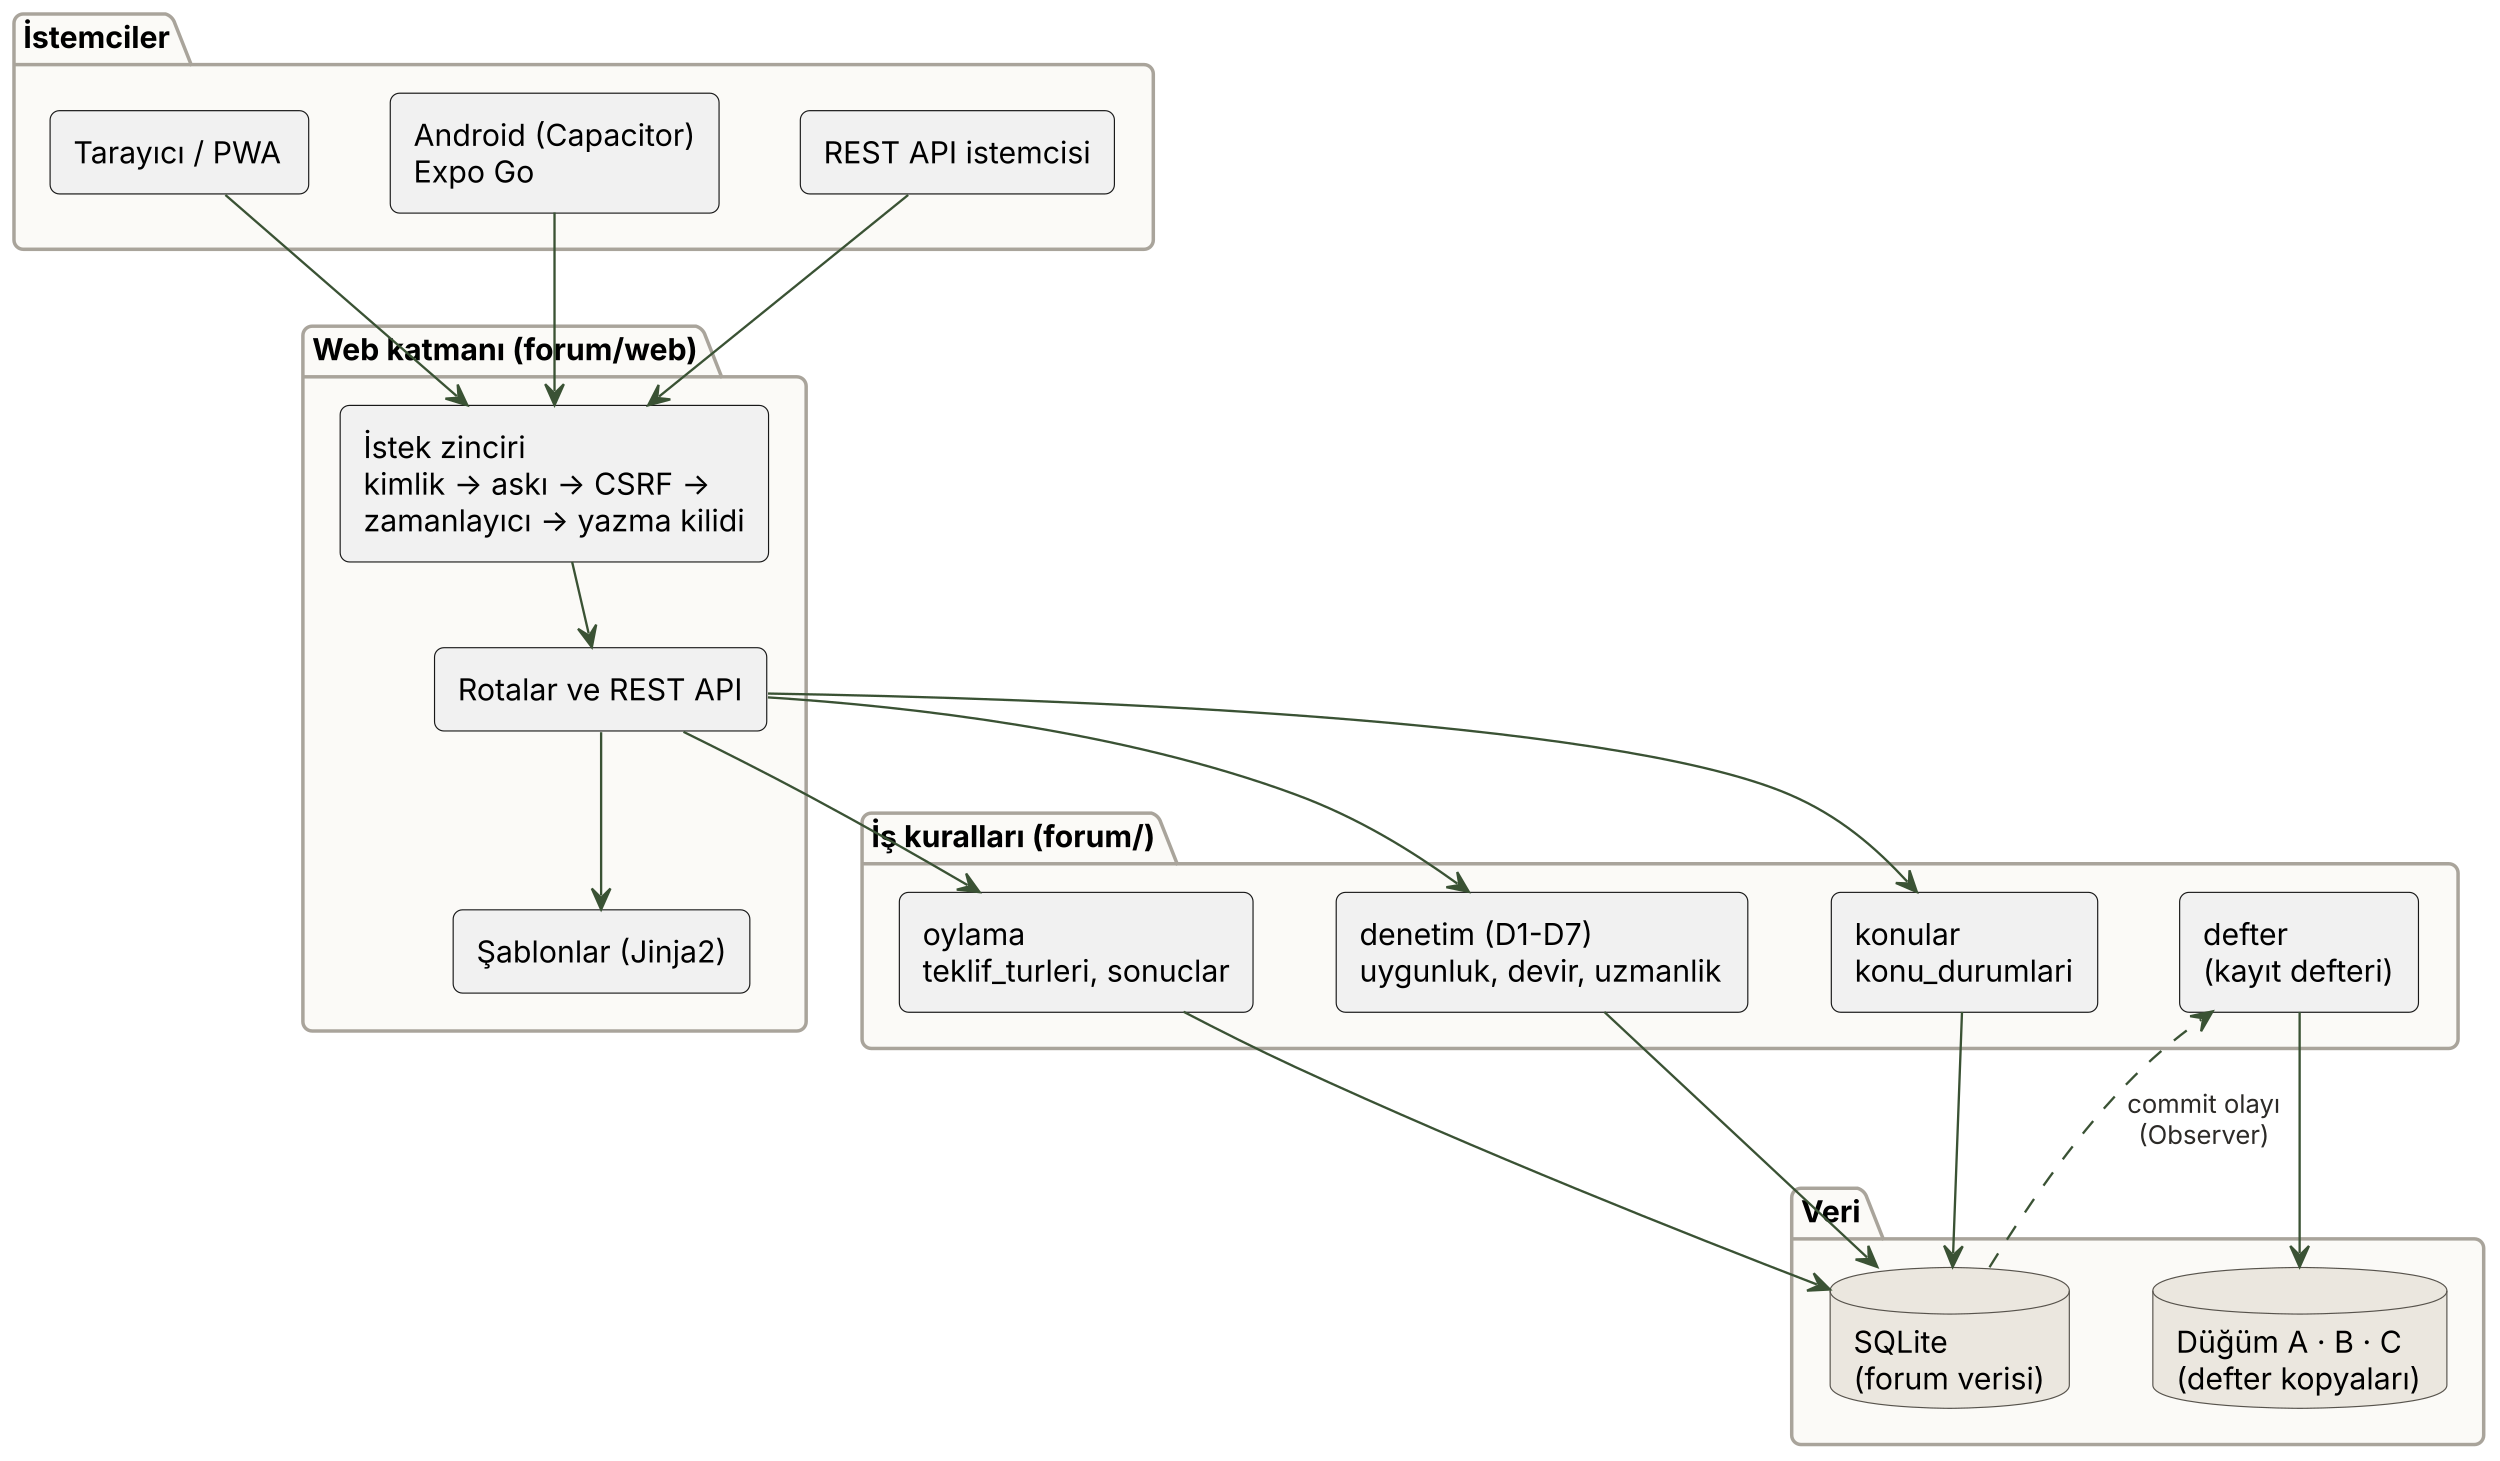
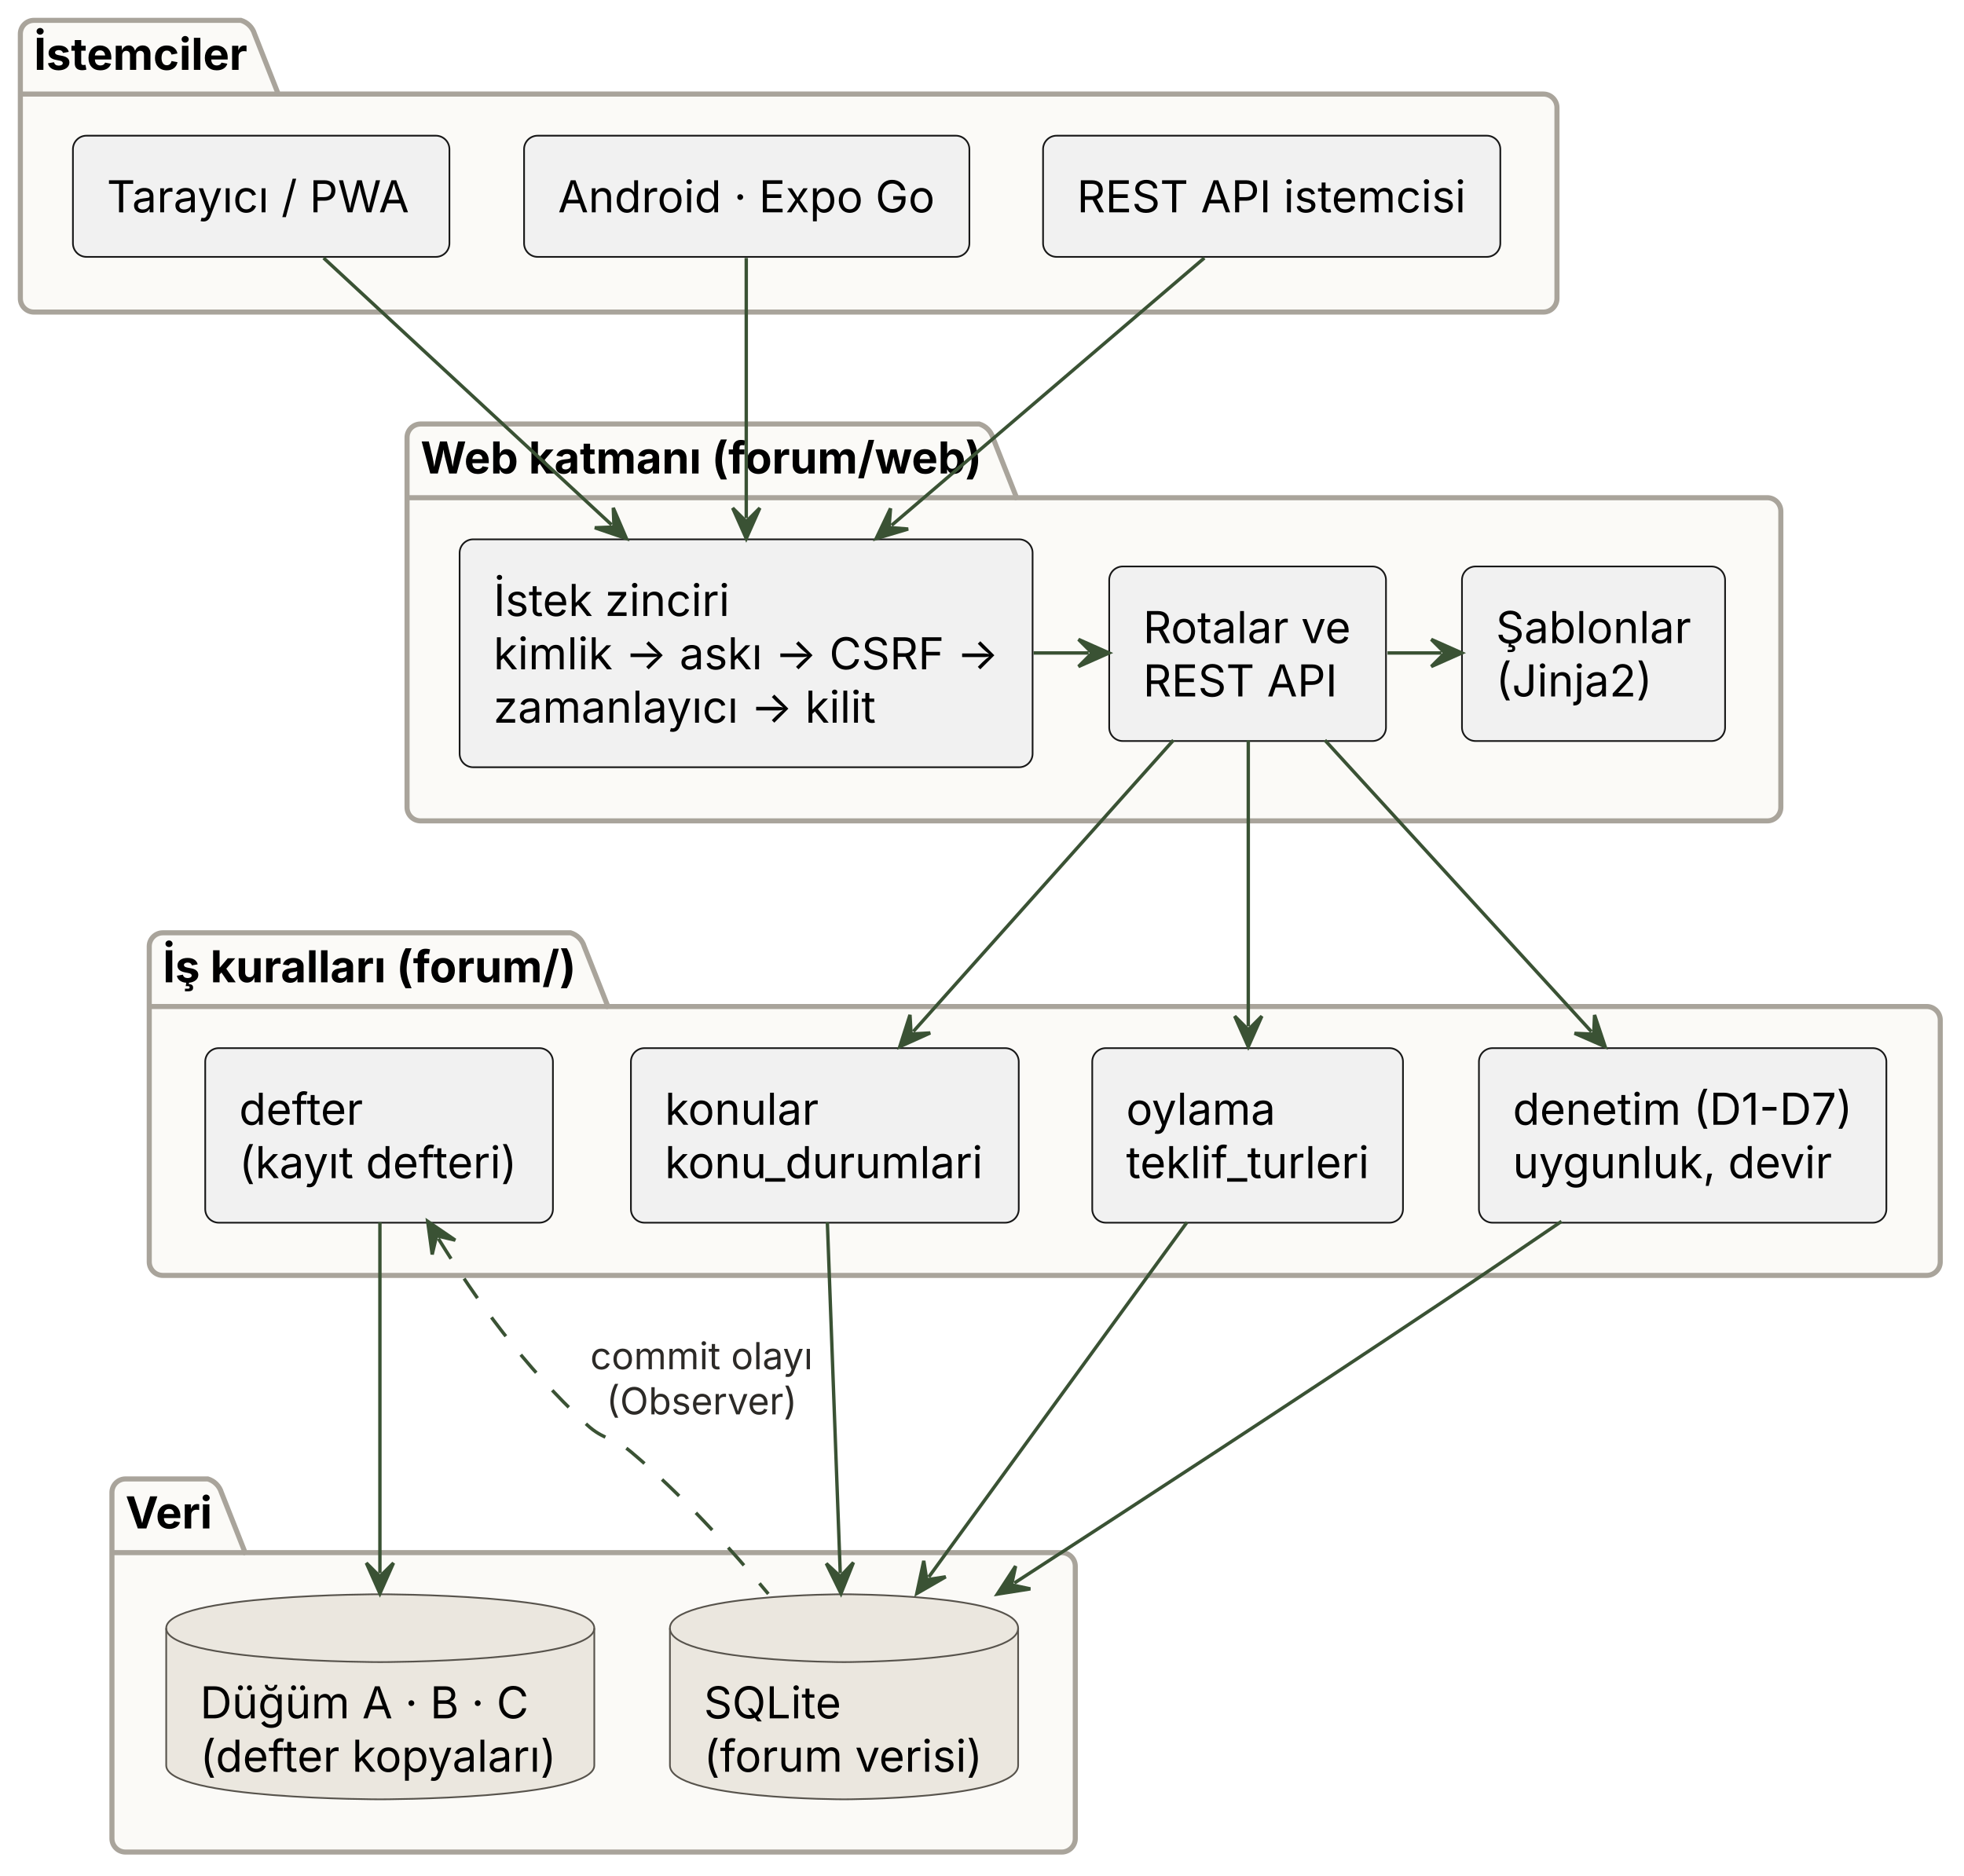
- <svg xmlns="http://www.w3.org/2000/svg" contentStyleType="text/css" data-diagram-type="DESCRIPTION" height="627px" preserveAspectRatio="none" style="width:1073px;height:627px;background:#FFFFFF;" version="1.1" viewBox="0 0 1073 627" width="1073px" zoomAndPan="magnify">
+ <svg xmlns="http://www.w3.org/2000/svg" contentStyleType="text/css" data-diagram-type="DESCRIPTION" height="553px" preserveAspectRatio="none" style="width:579px;height:553px;background:#FFFFFF;" version="1.1" viewBox="0 0 579 553" width="579px" zoomAndPan="magnify">
  <defs />
  <g>
-     <g class="cluster" data-entity=".stemciler" data-source-line="5" data-uid="ent0002" id="cluster_.stemciler">
-       <path d="M10,6 L71.032,6 A6,6 0 0 1 75.032,10 L82.032,27.73 L491,27.73 A4,4 0 0 1 495,31.73 L495,103 A4,4 0 0 1 491,107 L10,107 A4,4 0 0 1 6,103 L6,10 A4,4 0 0 1 10,6" fill="#FBFAF7" style="stroke:#A9A49B;stroke-width:1.5;" />
+     <g class="cluster" data-entity=".stemciler" data-source-line="6" data-uid="ent0002" id="cluster_.stemciler">
+       <path d="M10,6 L71.032,6 A6,6 0 0 1 75.032,10 L82.032,27.73 L455,27.73 A4,4 0 0 1 459,31.73 L459,88 A4,4 0 0 1 455,92 L10,92 A4,4 0 0 1 6,88 L6,10 A4,4 0 0 1 10,6" fill="#FBFAF7" style="stroke:#A9A49B;stroke-width:1.5;" />
      <line style="stroke:#A9A49B;stroke-width:1.5;" x1="6" x2="82.032" y1="27.73" y2="27.73" />
      <text fill="#000000" font-family="Inter" font-size="13" font-weight="bold" lengthAdjust="spacing" textLength="63.032" x="10" y="20.594">İstemciler</text>
    </g>
-     <g class="cluster" data-entity="Web katman. .forum.web." data-source-line="10" data-uid="ent0006" id="cluster_Web katman. .forum.web.">
-       <path d="M134,140 L298.696,140 A6,6 0 0 1 302.696,144 L309.696,161.73 L342,161.73 A4,4 0 0 1 346,165.73 L346,438.5 A4,4 0 0 1 342,442.5 L134,442.5 A4,4 0 0 1 130,438.5 L130,144 A4,4 0 0 1 134,140" fill="#FBFAF7" style="stroke:#A9A49B;stroke-width:1.5;" />
-       <line style="stroke:#A9A49B;stroke-width:1.5;" x1="130" x2="309.696" y1="161.73" y2="161.73" />
-       <text fill="#000000" font-family="Inter" font-size="13" font-weight="bold" lengthAdjust="spacing" textLength="166.696" x="134" y="154.594">Web katmanı (forum/web)</text>
+     <g class="cluster" data-entity="Web katman. .forum.web." data-source-line="11" data-uid="ent0006" id="cluster_Web katman. .forum.web.">
+       <path d="M124,125 L288.696,125 A6,6 0 0 1 292.696,129 L299.696,146.73 L521,146.73 A4,4 0 0 1 525,150.73 L525,238 A4,4 0 0 1 521,242 L124,242 A4,4 0 0 1 120,238 L120,129 A4,4 0 0 1 124,125" fill="#FBFAF7" style="stroke:#A9A49B;stroke-width:1.5;" />
+       <line style="stroke:#A9A49B;stroke-width:1.5;" x1="120" x2="299.696" y1="146.73" y2="146.73" />
+       <text fill="#000000" font-family="Inter" font-size="13" font-weight="bold" lengthAdjust="spacing" textLength="166.696" x="124" y="139.594">Web katmanı (forum/web)</text>
    </g>
-     <g class="cluster" data-entity=".. kurallar. .forum.." data-source-line="15" data-uid="ent0010" id="cluster_.. kurallar. .forum..">
-       <path d="M374,349 L494.218,349 A6,6 0 0 1 498.218,353 L505.218,370.729 L1051,370.729 A4,4 0 0 1 1055,374.729 L1055,446 A4,4 0 0 1 1051,450 L374,450 A4,4 0 0 1 370,446 L370,353 A4,4 0 0 1 374,349" fill="#FBFAF7" style="stroke:#A9A49B;stroke-width:1.5;" />
-       <line style="stroke:#A9A49B;stroke-width:1.5;" x1="370" x2="505.218" y1="370.729" y2="370.729" />
-       <text fill="#000000" font-family="Inter" font-size="13" font-weight="bold" lengthAdjust="spacing" textLength="122.218" x="374" y="363.594">İş kuralları (forum/)</text>
+     <g class="cluster" data-entity=".. kurallar. .forum.." data-source-line="16" data-uid="ent0010" id="cluster_.. kurallar. .forum..">
+       <path d="M48,275 L168.218,275 A6,6 0 0 1 172.218,279 L179.218,296.729 L568,296.729 A4,4 0 0 1 572,300.729 L572,372 A4,4 0 0 1 568,376 L48,376 A4,4 0 0 1 44,372 L44,279 A4,4 0 0 1 48,275" fill="#FBFAF7" style="stroke:#A9A49B;stroke-width:1.5;" />
+       <line style="stroke:#A9A49B;stroke-width:1.5;" x1="44" x2="179.218" y1="296.729" y2="296.729" />
+       <text fill="#000000" font-family="Inter" font-size="13" font-weight="bold" lengthAdjust="spacing" textLength="122.218" x="48" y="289.594">İş kuralları (forum/)</text>
    </g>
-     <g class="cluster" data-entity="Veri" data-source-line="21" data-uid="ent0015" id="cluster_Veri">
-       <path d="M773,510 L797.267,510 A6,6 0 0 1 801.267,514 L808.267,531.73 L1062,531.73 A4,4 0 0 1 1066,535.73 L1066,616 A4,4 0 0 1 1062,620 L773,620 A4,4 0 0 1 769,616 L769,514 A4,4 0 0 1 773,510" fill="#FBFAF7" style="stroke:#A9A49B;stroke-width:1.5;" />
-       <line style="stroke:#A9A49B;stroke-width:1.5;" x1="769" x2="808.267" y1="531.73" y2="531.73" />
-       <text fill="#000000" font-family="Inter" font-size="13" font-weight="bold" lengthAdjust="spacing" textLength="26.267" x="773" y="524.594">Veri</text>
+     <g class="cluster" data-entity="Veri" data-source-line="22" data-uid="ent0015" id="cluster_Veri">
+       <path d="M37,436 L61.267,436 A6,6 0 0 1 65.267,440 L72.267,457.729 L313,457.729 A4,4 0 0 1 317,461.729 L317,542 A4,4 0 0 1 313,546 L37,546 A4,4 0 0 1 33,542 L33,440 A4,4 0 0 1 37,436" fill="#FBFAF7" style="stroke:#A9A49B;stroke-width:1.5;" />
+       <line style="stroke:#A9A49B;stroke-width:1.5;" x1="33" x2="72.267" y1="457.729" y2="457.729" />
+       <text fill="#000000" font-family="Inter" font-size="13" font-weight="bold" lengthAdjust="spacing" textLength="26.267" x="37" y="450.594">Veri</text>
    </g>
-     <g class="entity" data-entity="C1" data-source-line="6" data-uid="ent0003" id="entity_C1">
-       <rect fill="#F1F1F1" height="35.73" rx="4" ry="4" style="stroke:#181818;stroke-width:0.5;" width="110.994" x="21.5" y="47.5" />
-       <text fill="#000000" font-family="Inter" font-size="13" lengthAdjust="spacing" textLength="90.994" x="31.5" y="70.094">Tarayıcı / PWA</text>
+     <g class="entity" data-entity="C1" data-source-line="7" data-uid="ent0003" id="entity_C1">
+       <rect fill="#F1F1F1" height="35.73" rx="4" ry="4" style="stroke:#181818;stroke-width:0.5;" width="110.994" x="21.5" y="40" />
+       <text fill="#000000" font-family="Inter" font-size="13" lengthAdjust="spacing" textLength="90.994" x="31.5" y="62.594">Tarayıcı / PWA</text>
    </g>
-     <g class="entity" data-entity="C2" data-source-line="7" data-uid="ent0004" id="entity_C2">
-       <rect fill="#F1F1F1" height="51.459" rx="4" ry="4" style="stroke:#181818;stroke-width:0.5;" width="141.12" x="167.5" y="40" />
-       <text fill="#000000" font-family="Inter" font-size="13" lengthAdjust="spacing" textLength="121.12" x="177.5" y="62.594">Android (Capacitor)</text>
-       <text fill="#000000" font-family="Inter" font-size="13" lengthAdjust="spacing" textLength="51.816" x="177.5" y="78.323">Expo Go</text>
+     <g class="entity" data-entity="C2" data-source-line="8" data-uid="ent0004" id="entity_C2">
+       <rect fill="#F1F1F1" height="35.73" rx="4" ry="4" style="stroke:#181818;stroke-width:0.5;" width="131.281" x="154.5" y="40" />
+       <text fill="#000000" font-family="Inter" font-size="13" lengthAdjust="spacing" textLength="111.281" x="164.5" y="62.594">Android · Expo Go</text>
    </g>
-     <g class="entity" data-entity="C3" data-source-line="8" data-uid="ent0005" id="entity_C3">
-       <rect fill="#F1F1F1" height="35.73" rx="4" ry="4" style="stroke:#181818;stroke-width:0.5;" width="134.804" x="343.5" y="47.5" />
-       <text fill="#000000" font-family="Inter" font-size="13" lengthAdjust="spacing" textLength="114.804" x="353.5" y="70.094">REST API istemcisi</text>
+     <g class="entity" data-entity="C3" data-source-line="9" data-uid="ent0005" id="entity_C3">
+       <rect fill="#F1F1F1" height="35.73" rx="4" ry="4" style="stroke:#181818;stroke-width:0.5;" width="134.804" x="307.5" y="40" />
+       <text fill="#000000" font-family="Inter" font-size="13" lengthAdjust="spacing" textLength="114.804" x="317.5" y="62.594">REST API istemcisi</text>
    </g>
-     <g class="entity" data-entity="W1" data-source-line="11" data-uid="ent0007" id="entity_W1">
-       <rect fill="#F1F1F1" height="67.189" rx="4" ry="4" style="stroke:#181818;stroke-width:0.5;" width="183.858" x="146" y="174" />
-       <text fill="#000000" font-family="Inter" font-size="13" lengthAdjust="spacing" textLength="69.602" x="156" y="196.594">İstek zinciri</text>
-       <text fill="#000000" font-family="Inter" font-size="13" lengthAdjust="spacing" textLength="148.916" x="156" y="212.323">kimlik → askı → CSRF →</text>
-       <text fill="#000000" font-family="Inter" font-size="13" lengthAdjust="spacing" textLength="163.858" x="156" y="228.053">zamanlayıcı → yazma kilidi</text>
+     <g class="entity" data-entity="W1" data-source-line="12" data-uid="ent0007" id="entity_W1">
+       <rect fill="#F1F1F1" height="67.189" rx="4" ry="4" style="stroke:#181818;stroke-width:0.5;" width="168.916" x="135.5" y="159" />
+       <text fill="#000000" font-family="Inter" font-size="13" lengthAdjust="spacing" textLength="69.602" x="145.5" y="181.594">İstek zinciri</text>
+       <text fill="#000000" font-family="Inter" font-size="13" lengthAdjust="spacing" textLength="148.916" x="145.5" y="197.323">kimlik → askı → CSRF →</text>
+       <text fill="#000000" font-family="Inter" font-size="13" lengthAdjust="spacing" textLength="112.874" x="145.5" y="213.053">zamanlayıcı → kilit</text>
    </g>
-     <g class="entity" data-entity="W2" data-source-line="12" data-uid="ent0008" id="entity_W2">
-       <rect fill="#F1F1F1" height="35.73" rx="4" ry="4" style="stroke:#181818;stroke-width:0.5;" width="142.586" x="186.5" y="278" />
-       <text fill="#000000" font-family="Inter" font-size="13" lengthAdjust="spacing" textLength="122.586" x="196.5" y="300.594">Rotalar ve REST API</text>
+     <g class="entity" data-entity="W2" data-source-line="13" data-uid="ent0008" id="entity_W2">
+       <rect fill="#F1F1F1" height="51.459" rx="4" ry="4" style="stroke:#181818;stroke-width:0.5;" width="81.598" x="327" y="167" />
+       <text fill="#000000" font-family="Inter" font-size="13" lengthAdjust="spacing" textLength="61.598" x="337" y="189.594">Rotalar ve</text>
+       <text fill="#000000" font-family="Inter" font-size="13" lengthAdjust="spacing" textLength="57.332" x="337" y="205.323">REST API</text>
    </g>
-     <g class="entity" data-entity="W3" data-source-line="13" data-uid="ent0009" id="entity_W3">
-       <rect fill="#F1F1F1" height="35.73" rx="4" ry="4" style="stroke:#181818;stroke-width:0.5;" width="127.332" x="194.5" y="390.5" />
-       <text fill="#000000" font-family="Inter" font-size="13" lengthAdjust="spacing" textLength="107.332" x="204.5" y="413.094">Şablonlar (Jinja2)</text>
+     <g class="entity" data-entity="W3" data-source-line="14" data-uid="ent0009" id="entity_W3">
+       <rect fill="#F1F1F1" height="51.459" rx="4" ry="4" style="stroke:#181818;stroke-width:0.5;" width="77.567" x="431" y="167" />
+       <text fill="#000000" font-family="Inter" font-size="13" lengthAdjust="spacing" textLength="57.567" x="441" y="189.594">Şablonlar</text>
+       <text fill="#000000" font-family="Inter" font-size="13" lengthAdjust="spacing" textLength="46.109" x="441" y="205.323">(Jinja2)</text>
    </g>
-     <g class="entity" data-entity="I1" data-source-line="16" data-uid="ent0011" id="entity_I1">
-       <rect fill="#F1F1F1" height="51.459" rx="4" ry="4" style="stroke:#181818;stroke-width:0.5;" width="114.332" x="786" y="383" />
-       <text fill="#000000" font-family="Inter" font-size="13" lengthAdjust="spacing" textLength="45.64" x="796" y="405.594">konular</text>
-       <text fill="#000000" font-family="Inter" font-size="13" lengthAdjust="spacing" textLength="94.332" x="796" y="421.323">konu_durumlari</text>
+     <g class="entity" data-entity="I1" data-source-line="17" data-uid="ent0011" id="entity_I1">
+       <rect fill="#F1F1F1" height="51.459" rx="4" ry="4" style="stroke:#181818;stroke-width:0.5;" width="114.332" x="186" y="309" />
+       <text fill="#000000" font-family="Inter" font-size="13" lengthAdjust="spacing" textLength="45.64" x="196" y="331.594">konular</text>
+       <text fill="#000000" font-family="Inter" font-size="13" lengthAdjust="spacing" textLength="94.332" x="196" y="347.323">konu_durumlari</text>
    </g>
-     <g class="entity" data-entity="I2" data-source-line="17" data-uid="ent0012" id="entity_I2">
-       <rect fill="#F1F1F1" height="51.459" rx="4" ry="4" style="stroke:#181818;stroke-width:0.5;" width="151.803" x="386" y="383" />
-       <text fill="#000000" font-family="Inter" font-size="13" lengthAdjust="spacing" textLength="44.237" x="396" y="405.594">oylama</text>
-       <text fill="#000000" font-family="Inter" font-size="13" lengthAdjust="spacing" textLength="131.803" x="396" y="421.323">teklif_turleri, sonuclar</text>
+     <g class="entity" data-entity="I2" data-source-line="18" data-uid="ent0012" id="entity_I2">
+       <rect fill="#F1F1F1" height="51.459" rx="4" ry="4" style="stroke:#181818;stroke-width:0.5;" width="91.608" x="322" y="309" />
+       <text fill="#000000" font-family="Inter" font-size="13" lengthAdjust="spacing" textLength="44.237" x="332" y="331.594">oylama</text>
+       <text fill="#000000" font-family="Inter" font-size="13" lengthAdjust="spacing" textLength="71.608" x="332" y="347.323">teklif_turleri</text>
    </g>
-     <g class="entity" data-entity="I3" data-source-line="18" data-uid="ent0013" id="entity_I3">
-       <rect fill="#F1F1F1" height="51.459" rx="4" ry="4" style="stroke:#181818;stroke-width:0.5;" width="176.66" x="573.5" y="383" />
-       <text fill="#000000" font-family="Inter" font-size="13" lengthAdjust="spacing" textLength="100.115" x="583.5" y="405.594">denetim (D1-D7)</text>
-       <text fill="#000000" font-family="Inter" font-size="13" lengthAdjust="spacing" textLength="156.66" x="583.5" y="421.323">uygunluk, devir, uzmanlik</text>
+     <g class="entity" data-entity="I3" data-source-line="19" data-uid="ent0013" id="entity_I3">
+       <rect fill="#F1F1F1" height="51.459" rx="4" ry="4" style="stroke:#181818;stroke-width:0.5;" width="120.115" x="436" y="309" />
+       <text fill="#000000" font-family="Inter" font-size="13" lengthAdjust="spacing" textLength="100.115" x="446" y="331.594">denetim (D1-D7)</text>
+       <text fill="#000000" font-family="Inter" font-size="13" lengthAdjust="spacing" textLength="94.593" x="446" y="347.323">uygunluk, devir</text>
    </g>
-     <g class="entity" data-entity="I4" data-source-line="19" data-uid="ent0014" id="entity_I4">
-       <rect fill="#F1F1F1" height="51.459" rx="4" ry="4" style="stroke:#181818;stroke-width:0.5;" width="102.507" x="935.5" y="383" />
-       <text fill="#000000" font-family="Inter" font-size="13" lengthAdjust="spacing" textLength="37.077" x="945.5" y="405.594">defter</text>
-       <text fill="#000000" font-family="Inter" font-size="13" lengthAdjust="spacing" textLength="82.507" x="945.5" y="421.323">(kayıt defteri)</text>
+     <g class="entity" data-entity="I4" data-source-line="20" data-uid="ent0014" id="entity_I4">
+       <rect fill="#F1F1F1" height="51.459" rx="4" ry="4" style="stroke:#181818;stroke-width:0.5;" width="102.507" x="60.5" y="309" />
+       <text fill="#000000" font-family="Inter" font-size="13" lengthAdjust="spacing" textLength="37.077" x="70.5" y="331.594">defter</text>
+       <text fill="#000000" font-family="Inter" font-size="13" lengthAdjust="spacing" textLength="82.507" x="70.5" y="347.323">(kayıt defteri)</text>
    </g>
-     <g class="entity" data-entity="V1" data-source-line="22" data-uid="ent0016" id="entity_V1">
-       <path d="M785.5,554 C785.5,544 836.826,544 836.826,544 C836.826,544 888.153,544 888.153,554 L888.153,594.459 C888.153,604.459 836.826,604.459 836.826,604.459 C836.826,604.459 785.5,604.459 785.5,594.459 L785.5,554" fill="#EBE7DF" style="stroke:#57534C;stroke-width:0.5;" />
-       <path d="M785.5,554 C785.5,564 836.826,564 836.826,564 C836.826,564 888.153,564 888.153,554" fill="none" style="stroke:#57534C;stroke-width:0.5;" />
-       <text fill="#000000" font-family="Inter" font-size="13" lengthAdjust="spacing" textLength="40.612" x="795.5" y="580.594">SQLite</text>
-       <text fill="#000000" font-family="Inter" font-size="13" lengthAdjust="spacing" textLength="82.653" x="795.5" y="596.323">(forum verisi)</text>
+     <g class="entity" data-entity="V1" data-source-line="23" data-uid="ent0016" id="entity_V1">
+       <path d="M197.5,480 C197.5,470 248.826,470 248.826,470 C248.826,470 300.153,470 300.153,480 L300.153,520.459 C300.153,530.459 248.826,530.459 248.826,530.459 C248.826,530.459 197.5,530.459 197.5,520.459 L197.5,480" fill="#EBE7DF" style="stroke:#57534C;stroke-width:0.5;" />
+       <path d="M197.5,480 C197.5,490 248.826,490 248.826,490 C248.826,490 300.153,490 300.153,480" fill="none" style="stroke:#57534C;stroke-width:0.5;" />
+       <text fill="#000000" font-family="Inter" font-size="13" lengthAdjust="spacing" textLength="40.612" x="207.5" y="506.594">SQLite</text>
+       <text fill="#000000" font-family="Inter" font-size="13" lengthAdjust="spacing" textLength="82.653" x="207.5" y="522.323">(forum verisi)</text>
    </g>
-     <g class="entity" data-entity="V2" data-source-line="23" data-uid="ent0017" id="entity_V2">
-       <path d="M924,554 C924,544 987.101,544 987.101,544 C987.101,544 1050.203,544 1050.203,554 L1050.203,594.459 C1050.203,604.459 987.101,604.459 987.101,604.459 C987.101,604.459 924,604.459 924,594.459 L924,554" fill="#EBE7DF" style="stroke:#57534C;stroke-width:0.5;" />
-       <path d="M924,554 C924,564 987.101,564 987.101,564 C987.101,564 1050.203,564 1050.203,554" fill="none" style="stroke:#57534C;stroke-width:0.5;" />
-       <text fill="#000000" font-family="Inter" font-size="13" lengthAdjust="spacing" textLength="96.859" x="934" y="580.594">Düğüm A · B · C</text>
-       <text fill="#000000" font-family="Inter" font-size="13" lengthAdjust="spacing" textLength="106.203" x="934" y="596.323">(defter kopyaları)</text>
+     <g class="entity" data-entity="V2" data-source-line="24" data-uid="ent0017" id="entity_V2">
+       <path d="M49,480 C49,470 112.101,470 112.101,470 C112.101,470 175.203,470 175.203,480 L175.203,520.459 C175.203,530.459 112.101,530.459 112.101,530.459 C112.101,530.459 49,530.459 49,520.459 L49,480" fill="#EBE7DF" style="stroke:#57534C;stroke-width:0.5;" />
+       <path d="M49,480 C49,490 112.101,490 112.101,490 C112.101,490 175.203,490 175.203,480" fill="none" style="stroke:#57534C;stroke-width:0.5;" />
+       <text fill="#000000" font-family="Inter" font-size="13" lengthAdjust="spacing" textLength="96.859" x="59" y="506.594">Düğüm A · B · C</text>
+       <text fill="#000000" font-family="Inter" font-size="13" lengthAdjust="spacing" textLength="106.203" x="59" y="522.323">(defter kopyaları)</text>
    </g>
-     <g class="link" data-entity-1="C1" data-entity-2="W1" data-source-line="26" data-uid="lnk18" id="link_C1_W1">
-       <path d="M96.74,83.67 C122.52,106.08 163.642,141.844 196.072,170.034" fill="none" id="C1-to-W1" style="stroke:#3A5234;stroke-width:1;" />
-       <polygon fill="#3A5234" points="200.6,173.97,196.432,165.047,196.826,170.69,191.183,171.084,200.6,173.97" style="stroke:#3A5234;stroke-width:1;" />
+     <g class="link" data-entity-1="C1" data-entity-2="W1" data-source-line="27" data-uid="lnk18" id="link_C1_W1">
+       <path d="M95.4,76.05 C117.88,96.88 151.999,128.492 180.279,154.692" fill="none" id="C1-to-W1" style="stroke:#3A5234;stroke-width:1;" />
+       <polygon fill="#3A5234" points="184.68,158.77,180.796,149.719,181.012,155.372,175.359,155.588,184.68,158.77" style="stroke:#3A5234;stroke-width:1;" />
    </g>
-     <g class="link" data-entity-1="C2" data-entity-2="W1" data-source-line="27" data-uid="lnk19" id="link_C2_W1">
-       <path d="M238,91.21 C238,114.21 238,142.64 238,167.89" fill="none" id="C2-to-W1" style="stroke:#3A5234;stroke-width:1;" />
-       <polygon fill="#3A5234" points="238,173.89,242,164.89,238,168.89,234,164.89,238,173.89" style="stroke:#3A5234;stroke-width:1;" />
+     <g class="link" data-entity-1="C2" data-entity-2="W1" data-source-line="28" data-uid="lnk19" id="link_C2_W1">
+       <path d="M220,76.05 C220,96.88 220,126.57 220,152.77" fill="none" id="C2-to-W1" style="stroke:#3A5234;stroke-width:1;" />
+       <polygon fill="#3A5234" points="220,158.77,224,149.77,220,153.77,216,149.77,220,158.77" style="stroke:#3A5234;stroke-width:1;" />
    </g>
-     <g class="link" data-entity-1="C3" data-entity-2="W1" data-source-line="28" data-uid="lnk20" id="link_C3_W1">
-       <path d="M389.79,83.67 C362.09,106.08 317.694,142.006 282.854,170.196" fill="none" id="C3-to-W1" style="stroke:#3A5234;stroke-width:1;" />
-       <polygon fill="#3A5234" points="278.19,173.97,287.703,171.418,282.077,170.825,282.671,165.199,278.19,173.97" style="stroke:#3A5234;stroke-width:1;" />
+     <g class="link" data-entity-1="C3" data-entity-2="W1" data-source-line="29" data-uid="lnk20" id="link_C3_W1">
+       <path d="M355.05,76.05 C330.69,96.88 293.49,128.671 262.85,154.871" fill="none" id="C3-to-W1" style="stroke:#3A5234;stroke-width:1;" />
+       <polygon fill="#3A5234" points="258.29,158.77,267.73,155.961,262.09,155.52,262.531,149.881,258.29,158.77" style="stroke:#3A5234;stroke-width:1;" />
    </g>
-     <g class="link" data-entity-1="W1" data-entity-2="W2" data-source-line="29" data-uid="lnk21" id="link_W1_W2">
-       <path d="M245.56,241.2 C248.44,253.64 250.246,261.475 252.666,271.925" fill="none" id="W1-to-W2" style="stroke:#3A5234;stroke-width:1;" />
-       <polygon fill="#3A5234" points="254.02,277.77,255.886,268.1,252.892,272.899,248.093,269.904,254.02,277.77" style="stroke:#3A5234;stroke-width:1;" />
+     <g class="link" data-entity-1="W1" data-entity-2="W2" data-source-line="30" data-uid="lnk21" id="link_W1_W2">
+       <path d="M304.7,192.5 C312.11,192.5 313.53,192.5 320.95,192.5" fill="none" id="W1-to-W2" style="stroke:#3A5234;stroke-width:1;" />
+       <polygon fill="#3A5234" points="326.95,192.5,317.95,188.5,321.95,192.5,317.95,196.5,326.95,192.5" style="stroke:#3A5234;stroke-width:1;" />
    </g>
-     <g class="link" data-entity-1="W2" data-entity-2="W3" data-source-line="30" data-uid="lnk22" id="link_W2_W3">
-       <path d="M258,314.27 C258,335.02 258,363.65 258,384.36" fill="none" id="W2-to-W3" style="stroke:#3A5234;stroke-width:1;" />
-       <polygon fill="#3A5234" points="258,390.36,262,381.36,258,385.36,254,381.36,258,390.36" style="stroke:#3A5234;stroke-width:1;" />
+     <g class="link" data-entity-1="W2" data-entity-2="W3" data-source-line="31" data-uid="lnk22" id="link_W2_W3">
+       <path d="M409.04,192.5 C416.34,192.5 417.64,192.5 424.95,192.5" fill="none" id="W2-to-W3" style="stroke:#3A5234;stroke-width:1;" />
+       <polygon fill="#3A5234" points="430.95,192.5,421.95,188.5,425.95,192.5,421.95,196.5,430.95,192.5" style="stroke:#3A5234;stroke-width:1;" />
    </g>
-     <g class="link" data-entity-1="W2" data-entity-2="I1" data-source-line="31" data-uid="lnk23" id="link_W2_I1">
-       <path d="M329.62,297.67 C450.9,299.71 691.04,307.94 768,341 C789.43,350.2 804.895,363.586 818.655,378.456" fill="none" id="W2-to-I1" style="stroke:#3A5234;stroke-width:1;" />
-       <polygon fill="#3A5234" points="822.73,382.86,819.553,373.538,819.334,379.19,813.682,378.971,822.73,382.86" style="stroke:#3A5234;stroke-width:1;" />
+     <g class="link" data-entity-1="W2" data-entity-2="I1" data-source-line="32" data-uid="lnk23" id="link_W2_I1">
+       <path d="M345.94,218.21 C323.23,243.64 292.036,278.574 269.255,304.094" fill="none" id="W2-to-I1" style="stroke:#3A5234;stroke-width:1;" />
+       <polygon fill="#3A5234" points="265.26,308.57,274.237,304.519,268.59,304.84,268.269,299.192,265.26,308.57" style="stroke:#3A5234;stroke-width:1;" />
    </g>
-     <g class="link" data-entity-1="W2" data-entity-2="I2" data-source-line="32" data-uid="lnk24" id="link_W2_I2">
-       <path d="M293.35,314.1 C309.51,322.07 328.84,331.8 346,341 C370.96,354.38 393.296,367.089 415.256,379.889" fill="none" id="W2-to-I2" style="stroke:#3A5234;stroke-width:1;" />
-       <polygon fill="#3A5234" points="420.44,382.91,414.679,374.922,416.12,380.392,410.65,381.834,420.44,382.91" style="stroke:#3A5234;stroke-width:1;" />
+     <g class="link" data-entity-1="W2" data-entity-2="I2" data-source-line="33" data-uid="lnk24" id="link_W2_I2">
+       <path d="M368,218.21 C368,243.64 368,277.05 368,302.57" fill="none" id="W2-to-I2" style="stroke:#3A5234;stroke-width:1;" />
+       <polygon fill="#3A5234" points="368,308.57,372,299.57,368,303.57,364,299.57,368,308.57" style="stroke:#3A5234;stroke-width:1;" />
    </g>
-     <g class="link" data-entity-1="W2" data-entity-2="I3" data-source-line="33" data-uid="lnk25" id="link_W2_I3">
-       <path d="M329.58,299.32 C391.25,303.24 481.79,313.62 556,341 C582.9,350.93 605.377,364.799 625.547,379.289" fill="none" id="W2-to-I3" style="stroke:#3A5234;stroke-width:1;" />
-       <polygon fill="#3A5234" points="630.42,382.79,625.444,374.29,626.359,379.873,620.777,380.788,630.42,382.79" style="stroke:#3A5234;stroke-width:1;" />
+     <g class="link" data-entity-1="W2" data-entity-2="I3" data-source-line="34" data-uid="lnk25" id="link_W2_I3">
+       <path d="M390.59,218.21 C413.84,243.64 445.832,278.622 469.162,304.142" fill="none" id="W2-to-I3" style="stroke:#3A5234;stroke-width:1;" />
+       <polygon fill="#3A5234" points="473.21,308.57,470.09,299.228,469.836,304.88,464.185,304.626,473.21,308.57" style="stroke:#3A5234;stroke-width:1;" />
    </g>
-     <g class="link" data-entity-1="I1" data-entity-2="V1" data-source-line="34" data-uid="lnk26" id="link_I1_V1">
-       <path d="M842.09,434.33 C841.01,463.72 839.441,506.604 838.291,537.784" fill="none" id="I1-to-V1" style="stroke:#3A5234;stroke-width:1;" />
-       <polygon fill="#3A5234" points="838.07,543.78,842.399,534.933,838.254,538.783,834.404,534.639,838.07,543.78" style="stroke:#3A5234;stroke-width:1;" />
+     <g class="link" data-entity-1="I1" data-entity-2="V1" data-source-line="35" data-uid="lnk26" id="link_I1_V1">
+       <path d="M243.91,360.33 C244.99,389.72 246.559,432.604 247.709,463.784" fill="none" id="I1-to-V1" style="stroke:#3A5234;stroke-width:1;" />
+       <polygon fill="#3A5234" points="247.93,469.78,251.596,460.639,247.746,464.783,243.601,460.933,247.93,469.78" style="stroke:#3A5234;stroke-width:1;" />
    </g>
-     <g class="link" data-entity-1="I2" data-entity-2="V1" data-source-line="35" data-uid="lnk27" id="link_I2_V1">
-       <path d="M507.98,434.25 C523.13,442.13 540.16,450.69 556,458 C634.85,494.39 722.991,529.414 779.801,551.294" fill="none" id="I2-to-V1" style="stroke:#3A5234;stroke-width:1;" />
-       <polygon fill="#3A5234" points="785.4,553.45,778.439,546.483,780.734,551.653,775.564,553.948,785.4,553.45" style="stroke:#3A5234;stroke-width:1;" />
+     <g class="link" data-entity-1="I2" data-entity-2="V1" data-source-line="36" data-uid="lnk27" id="link_I2_V1">
+       <path d="M349.93,360.33 C328.54,389.72 296.49,433.749 273.8,464.929" fill="none" id="I2-to-V1" style="stroke:#3A5234;stroke-width:1;" />
+       <polygon fill="#3A5234" points="270.27,469.78,278.8,464.856,273.212,465.737,272.331,460.149,270.27,469.78" style="stroke:#3A5234;stroke-width:1;" />
    </g>
-     <g class="link" data-entity-1="I3" data-entity-2="V1" data-source-line="36" data-uid="lnk28" id="link_I3_V1">
-       <path d="M688.58,434.33 C720.04,463.72 767.965,508.504 801.345,539.684" fill="none" id="I3-to-V1" style="stroke:#3A5234;stroke-width:1;" />
-       <polygon fill="#3A5234" points="805.73,543.78,801.884,534.713,802.076,540.367,796.423,540.56,805.73,543.78" style="stroke:#3A5234;stroke-width:1;" />
+     <g class="link" data-entity-1="I3" data-entity-2="V1" data-source-line="37" data-uid="lnk28" id="link_I3_V1">
+       <path d="M460.34,360.07 C449.07,367.78 436.54,376.29 425,384 C380.69,413.61 334.716,443.588 299.056,466.688" fill="none" id="I3-to-V1" style="stroke:#3A5234;stroke-width:1;" />
+       <polygon fill="#3A5234" points="294.02,469.95,303.748,468.414,298.216,467.232,299.399,461.7,294.02,469.95" style="stroke:#3A5234;stroke-width:1;" />
    </g>
-     <g class="link" data-entity-1="V1" data-entity-2="I4" data-source-line="37" data-uid="lnk29" id="link_V1_I4">
-       <path d="M853.89,543.9 C867.83,521.27 888.99,489.82 912,466 C923.21,454.39 932.12,446.842 944.78,437.622" fill="none" id="V1-to-I4" style="stroke:#3A5234;stroke-width:1;stroke-dasharray:7,7;" />
-       <polygon fill="#3A5234" points="949.63,434.09,940,436.155,945.588,437.034,944.71,442.622,949.63,434.09" style="stroke:#3A5234;stroke-width:1;" />
-       <text fill="#2C2A27" font-family="Inter" font-size="11" lengthAdjust="spacing" textLength="65.79" x="913" y="477.656">commit olayı</text>
-       <text fill="#2C2A27" font-family="Inter" font-size="11" lengthAdjust="spacing" textLength="56.268" x="917.761" y="490.966">(Observer)</text>
+     <g class="link" data-entity-1="I4" data-entity-2="V1" data-source-line="38" data-uid="lnk30" id="link_I4_V1">
+       <path d="M129.236,365.163 C140.386,383.193 154.04,402.39 173,420 C177.97,424.62 180.8,423.64 186,428 C200.77,440.4 215.2,456.29 226.51,469.9" fill="none" id="I4-backto-V1" style="stroke:#3A5234;stroke-width:1;stroke-dasharray:7,7;" />
+       <polygon fill="#3A5234" points="126.08,360.06,127.412,369.818,128.71,364.312,134.216,365.611,126.08,360.06" style="stroke:#3A5234;stroke-width:1;" />
+       <text fill="#2C2A27" font-family="Inter" font-size="11" lengthAdjust="spacing" textLength="65.79" x="174" y="403.656">commit olayı</text>
+       <text fill="#2C2A27" font-family="Inter" font-size="11" lengthAdjust="spacing" textLength="56.268" x="178.762" y="416.966">(Observer)</text>
    </g>
-     <g class="link" data-entity-1="I4" data-entity-2="V2" data-source-line="38" data-uid="lnk30" id="link_I4_V2">
-       <path d="M987,434.33 C987,463.72 987,506.6 987,537.78" fill="none" id="I4-to-V2" style="stroke:#3A5234;stroke-width:1;" />
-       <polygon fill="#3A5234" points="987,543.78,991,534.78,987,538.78,983,534.78,987,543.78" style="stroke:#3A5234;stroke-width:1;" />
+     <g class="link" data-entity-1="I4" data-entity-2="V2" data-source-line="39" data-uid="lnk31" id="link_I4_V2">
+       <path d="M112,360.33 C112,389.72 112,432.6 112,463.78" fill="none" id="I4-to-V2" style="stroke:#3A5234;stroke-width:1;" />
+       <polygon fill="#3A5234" points="112,469.78,116,460.78,112,464.78,108,460.78,112,469.78" style="stroke:#3A5234;stroke-width:1;" />
    </g>
  </g>
</svg>
